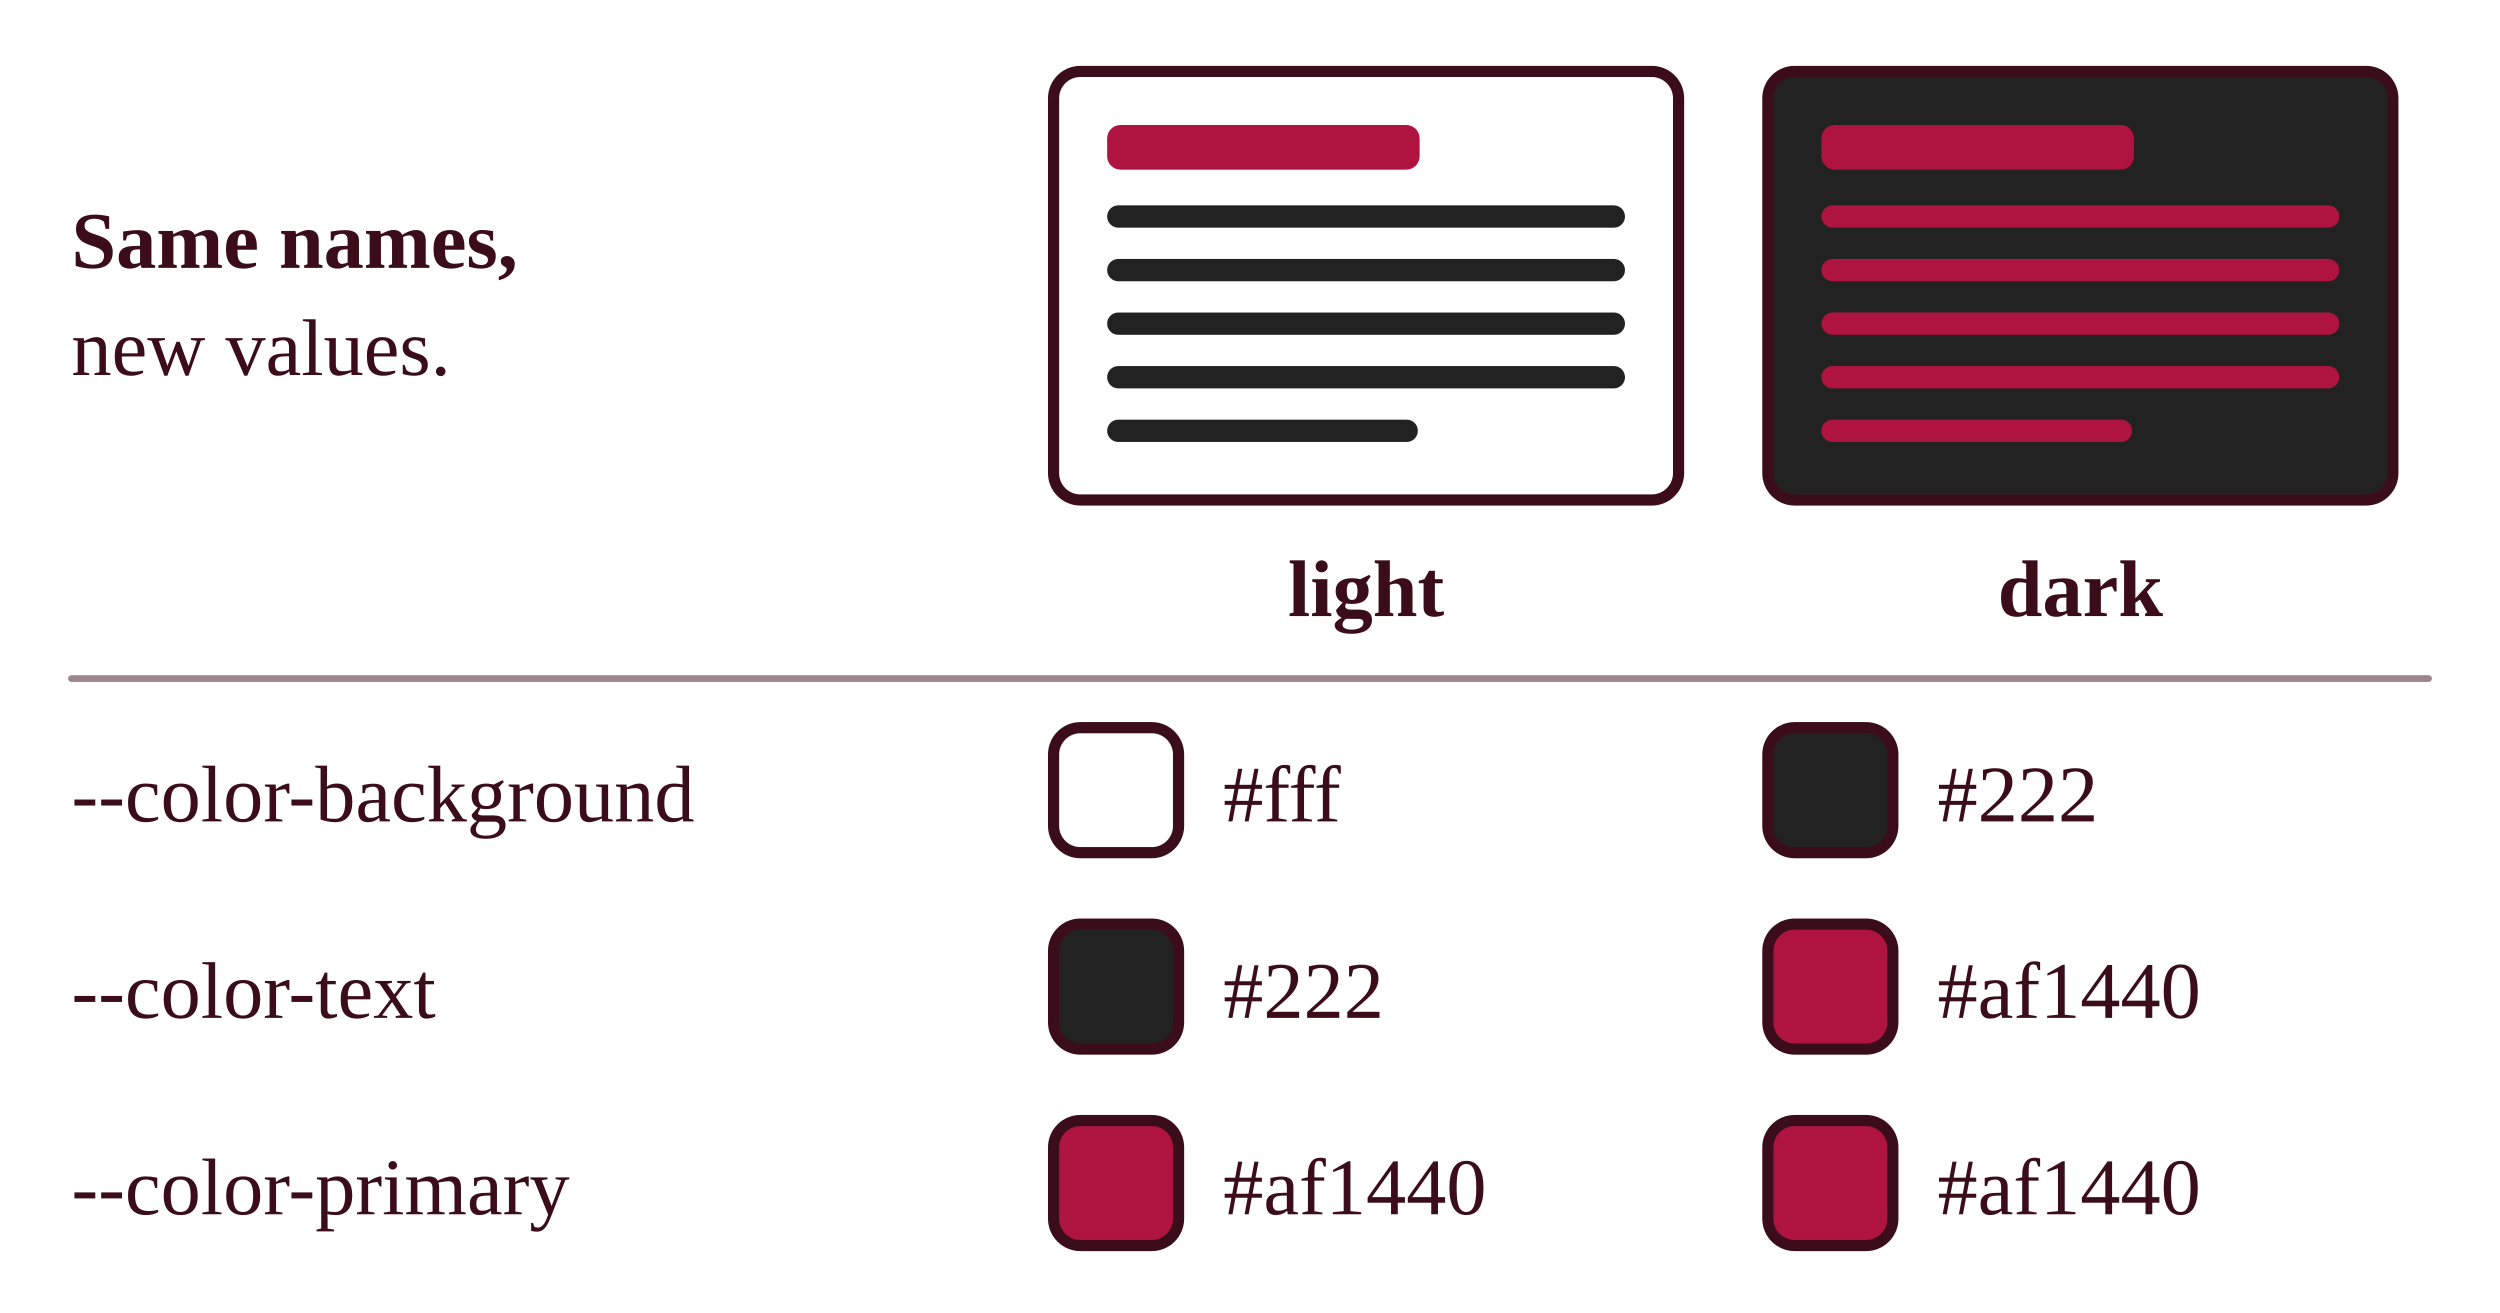
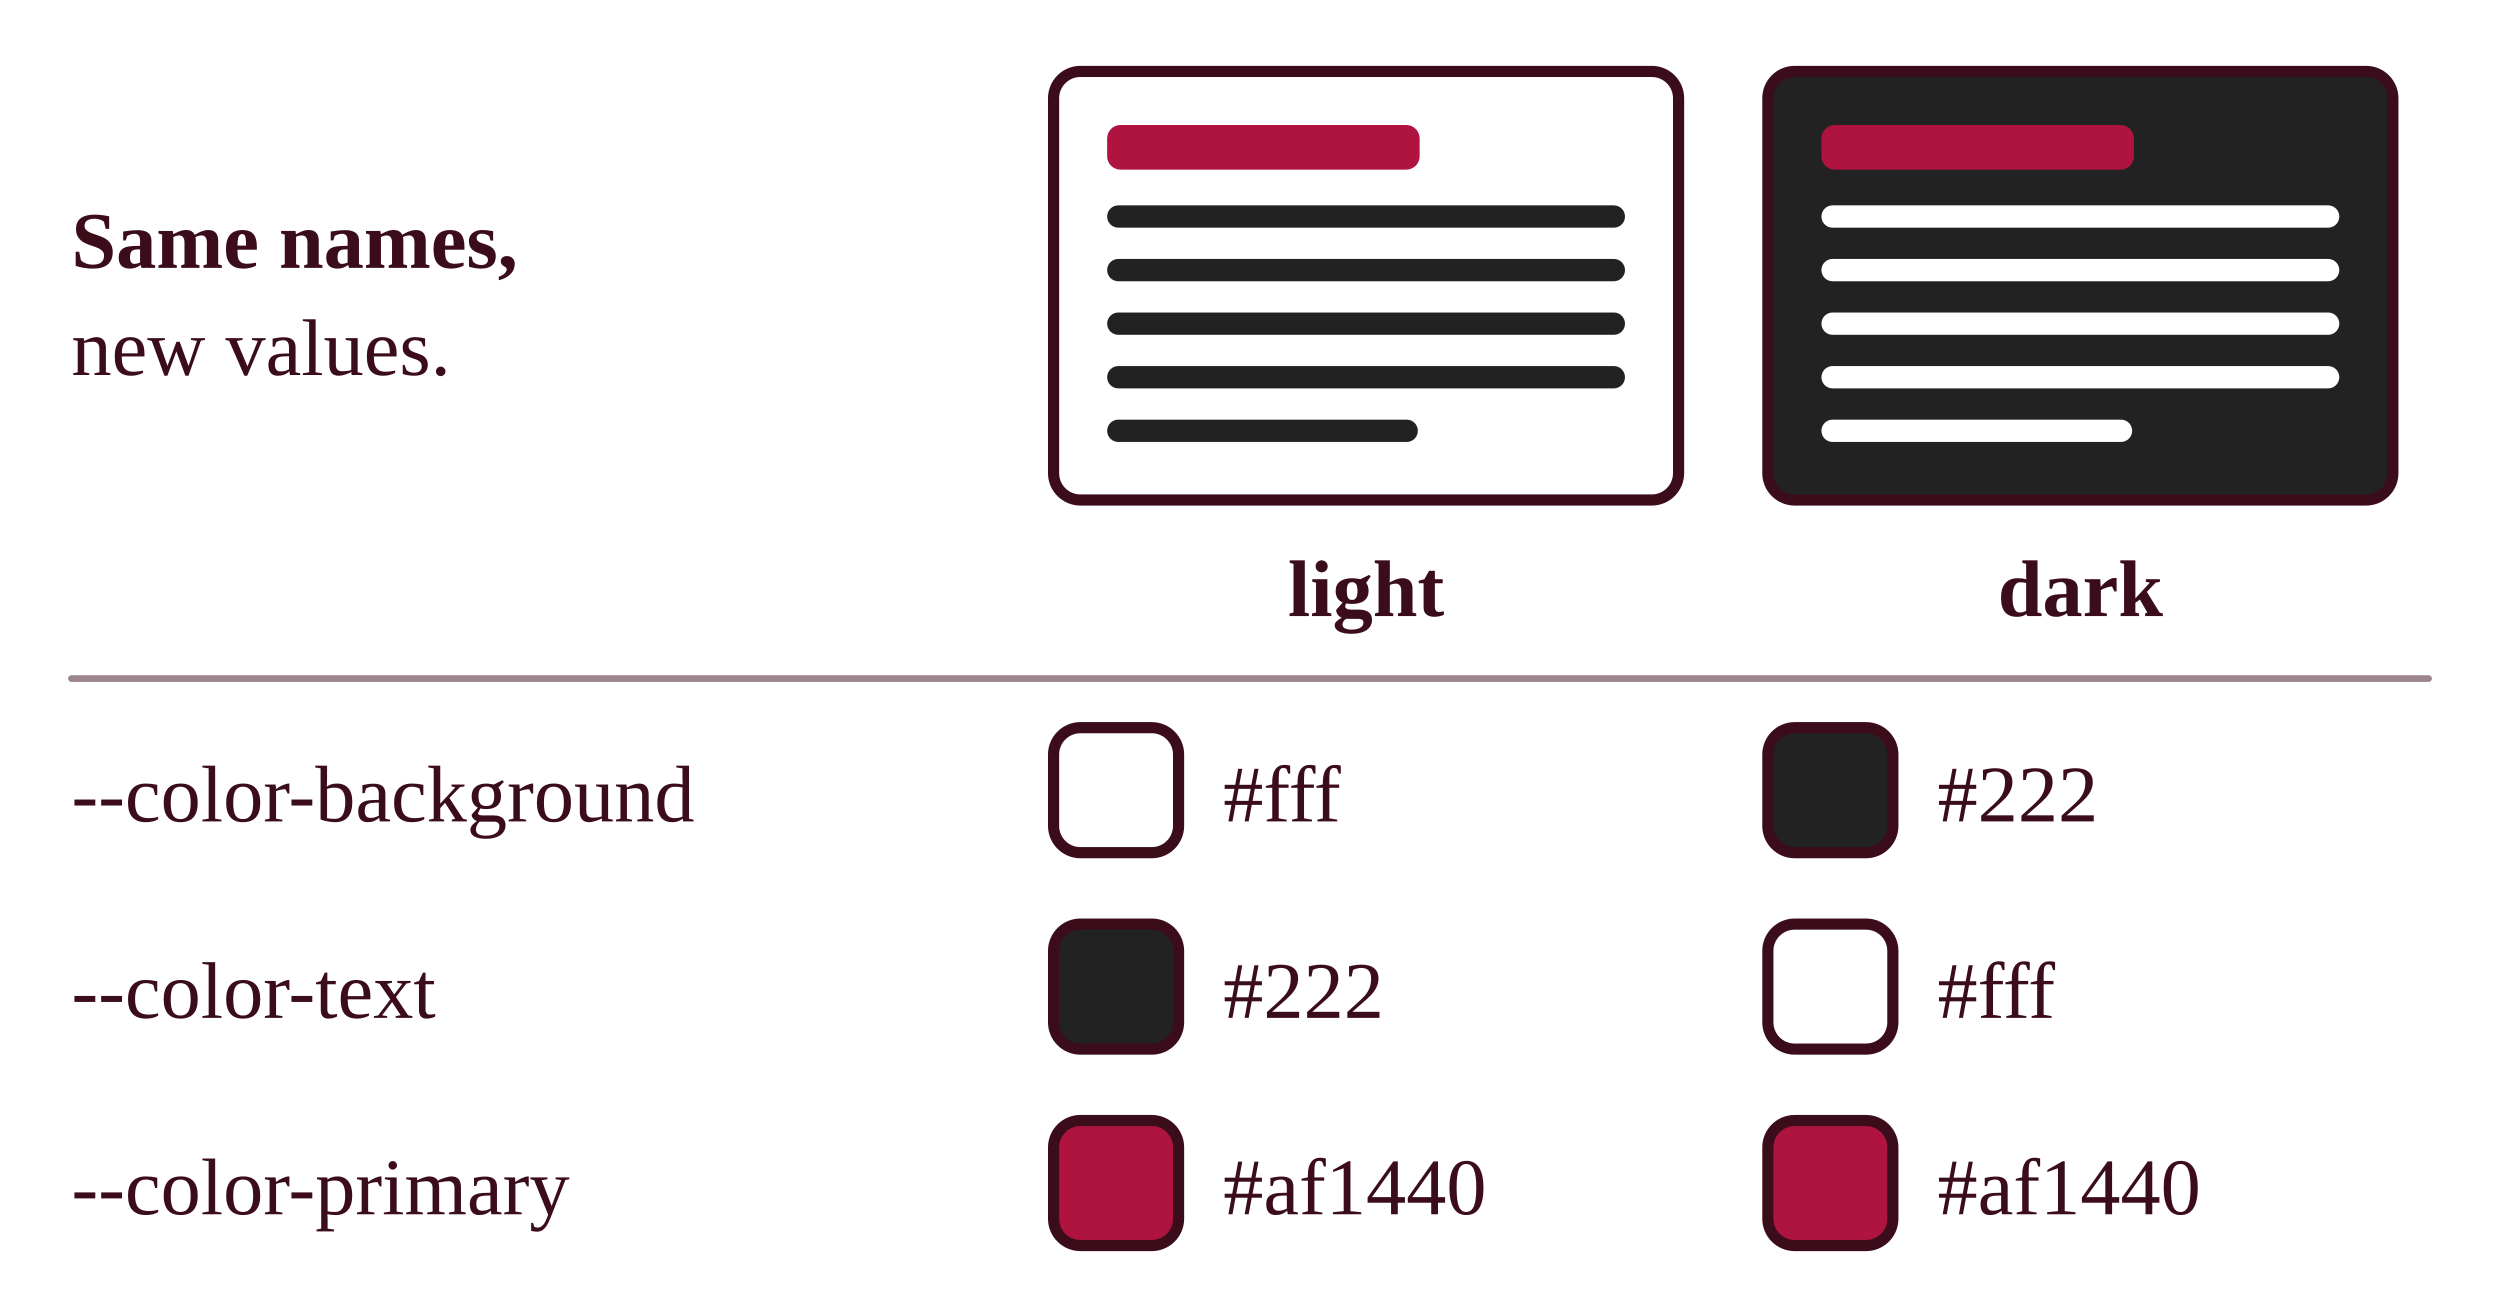
- <svg xmlns="http://www.w3.org/2000/svg" viewBox="0 0 560 294" width="100%" role="img" aria-label="Same names, new values. A light page and a dark page, with the value of each custom property under them. --color-background is #fff in light and #222 in dark. --color-text is #222 in light and #af1440 in dark. --color-primary is #af1440 in both." fill="none" stroke="var(--illo-ink, #3b0d1a)" stroke-width="2.5" stroke-linecap="round" stroke-linejoin="round" style="display:block;margin:2rem auto;padding:3%;box-sizing:border-box;border-radius:12px;background:var(--illo-paper, #fbf1e4)">
+ <svg xmlns="http://www.w3.org/2000/svg" viewBox="0 0 560 294" width="100%" role="img" aria-label="Same names, new values. A light page and a dark page, with the value of each custom property under them. --color-background is #fff in light and #222 in dark. --color-text is #222 in light and #fff in dark. --color-primary is #af1440 in both." fill="none" stroke="var(--illo-ink, #3b0d1a)" stroke-width="2.5" stroke-linecap="round" stroke-linejoin="round" style="display:block;margin:2rem auto;padding:3%;box-sizing:border-box;border-radius:12px;background:var(--illo-paper, #fbf1e4)">
  <rect x="236" y="16" width="140" height="96" rx="6" fill="var(--illo-fixed-white, #fff)" />
  <g stroke="none">
    <rect x="248" y="28" width="70" height="10" rx="3" fill="var(--illo-fixed-crimson, #af1440)" />
    <rect x="248" y="46" width="116" height="5" rx="2.5" fill="var(--illo-fixed-night, #222)" />
    <rect x="248" y="58" width="116" height="5" rx="2.5" fill="var(--illo-fixed-night, #222)" />
    <rect x="248" y="70" width="116" height="5" rx="2.5" fill="var(--illo-fixed-night, #222)" />
    <rect x="248" y="82" width="116" height="5" rx="2.5" fill="var(--illo-fixed-night, #222)" />
    <rect x="248" y="94" width="69.6" height="5" rx="2.5" fill="var(--illo-fixed-night, #222)" />
  </g>
  <rect x="396" y="16" width="140" height="96" rx="6" fill="var(--illo-fixed-night, #222)" />
  <g stroke="none">
    <rect x="408" y="28" width="70" height="10" rx="3" fill="var(--illo-fixed-crimson, #af1440)" />
-     <rect x="408" y="46" width="116" height="5" rx="2.5" fill="var(--illo-fixed-crimson, #af1440)" />
-     <rect x="408" y="58" width="116" height="5" rx="2.5" fill="var(--illo-fixed-crimson, #af1440)" />
-     <rect x="408" y="70" width="116" height="5" rx="2.5" fill="var(--illo-fixed-crimson, #af1440)" />
-     <rect x="408" y="82" width="116" height="5" rx="2.5" fill="var(--illo-fixed-crimson, #af1440)" />
-     <rect x="408" y="94" width="69.6" height="5" rx="2.5" fill="var(--illo-fixed-crimson, #af1440)" />
+     <rect x="408" y="46" width="116" height="5" rx="2.5" fill="var(--illo-fixed-white, #fff)" />
+     <rect x="408" y="58" width="116" height="5" rx="2.5" fill="var(--illo-fixed-white, #fff)" />
+     <rect x="408" y="70" width="116" height="5" rx="2.5" fill="var(--illo-fixed-white, #fff)" />
+     <rect x="408" y="82" width="116" height="5" rx="2.5" fill="var(--illo-fixed-white, #fff)" />
+     <rect x="408" y="94" width="69.6" height="5" rx="2.5" fill="var(--illo-fixed-white, #fff)" />
  </g>
  <path d="M16 152H544" stroke-width="1.5" stroke-opacity=".5" />
  <rect x="236" y="163" width="28" height="28" rx="6" fill="var(--illo-fixed-white, #fff)" />
  <rect x="396" y="163" width="28" height="28" rx="6" fill="var(--illo-fixed-night, #222)" />
  <rect x="236" y="207" width="28" height="28" rx="6" fill="var(--illo-fixed-night, #222)" />
-   <rect x="396" y="207" width="28" height="28" rx="6" fill="var(--illo-fixed-crimson, #af1440)" />
+   <rect x="396" y="207" width="28" height="28" rx="6" fill="var(--illo-fixed-white, #fff)" />
  <rect x="236" y="251" width="28" height="28" rx="6" fill="var(--illo-fixed-crimson, #af1440)" />
  <rect x="396" y="251" width="28" height="28" rx="6" fill="var(--illo-fixed-crimson, #af1440)" />
  <g fill="var(--illo-ink, #3b0d1a)" stroke="none" font-size="18">
    <text x="16" y="60" font-weight="700">Same names,</text>
    <text x="16" y="84">new values.</text>
    <text x="306" y="138" font-weight="700" text-anchor="middle">light</text>
    <text x="466" y="138" font-weight="700" text-anchor="middle">dark</text>
    <text x="16" y="184">--color-background</text>
    <text x="274" y="184">#fff</text>
    <text x="434" y="184">#222</text>
    <text x="16" y="228">--color-text</text>
    <text x="274" y="228">#222</text>
-     <text x="434" y="228">#af1440</text>
+     <text x="434" y="228">#fff</text>
    <text x="16" y="272">--color-primary</text>
    <text x="274" y="272">#af1440</text>
    <text x="434" y="272">#af1440</text>
  </g>
</svg>
